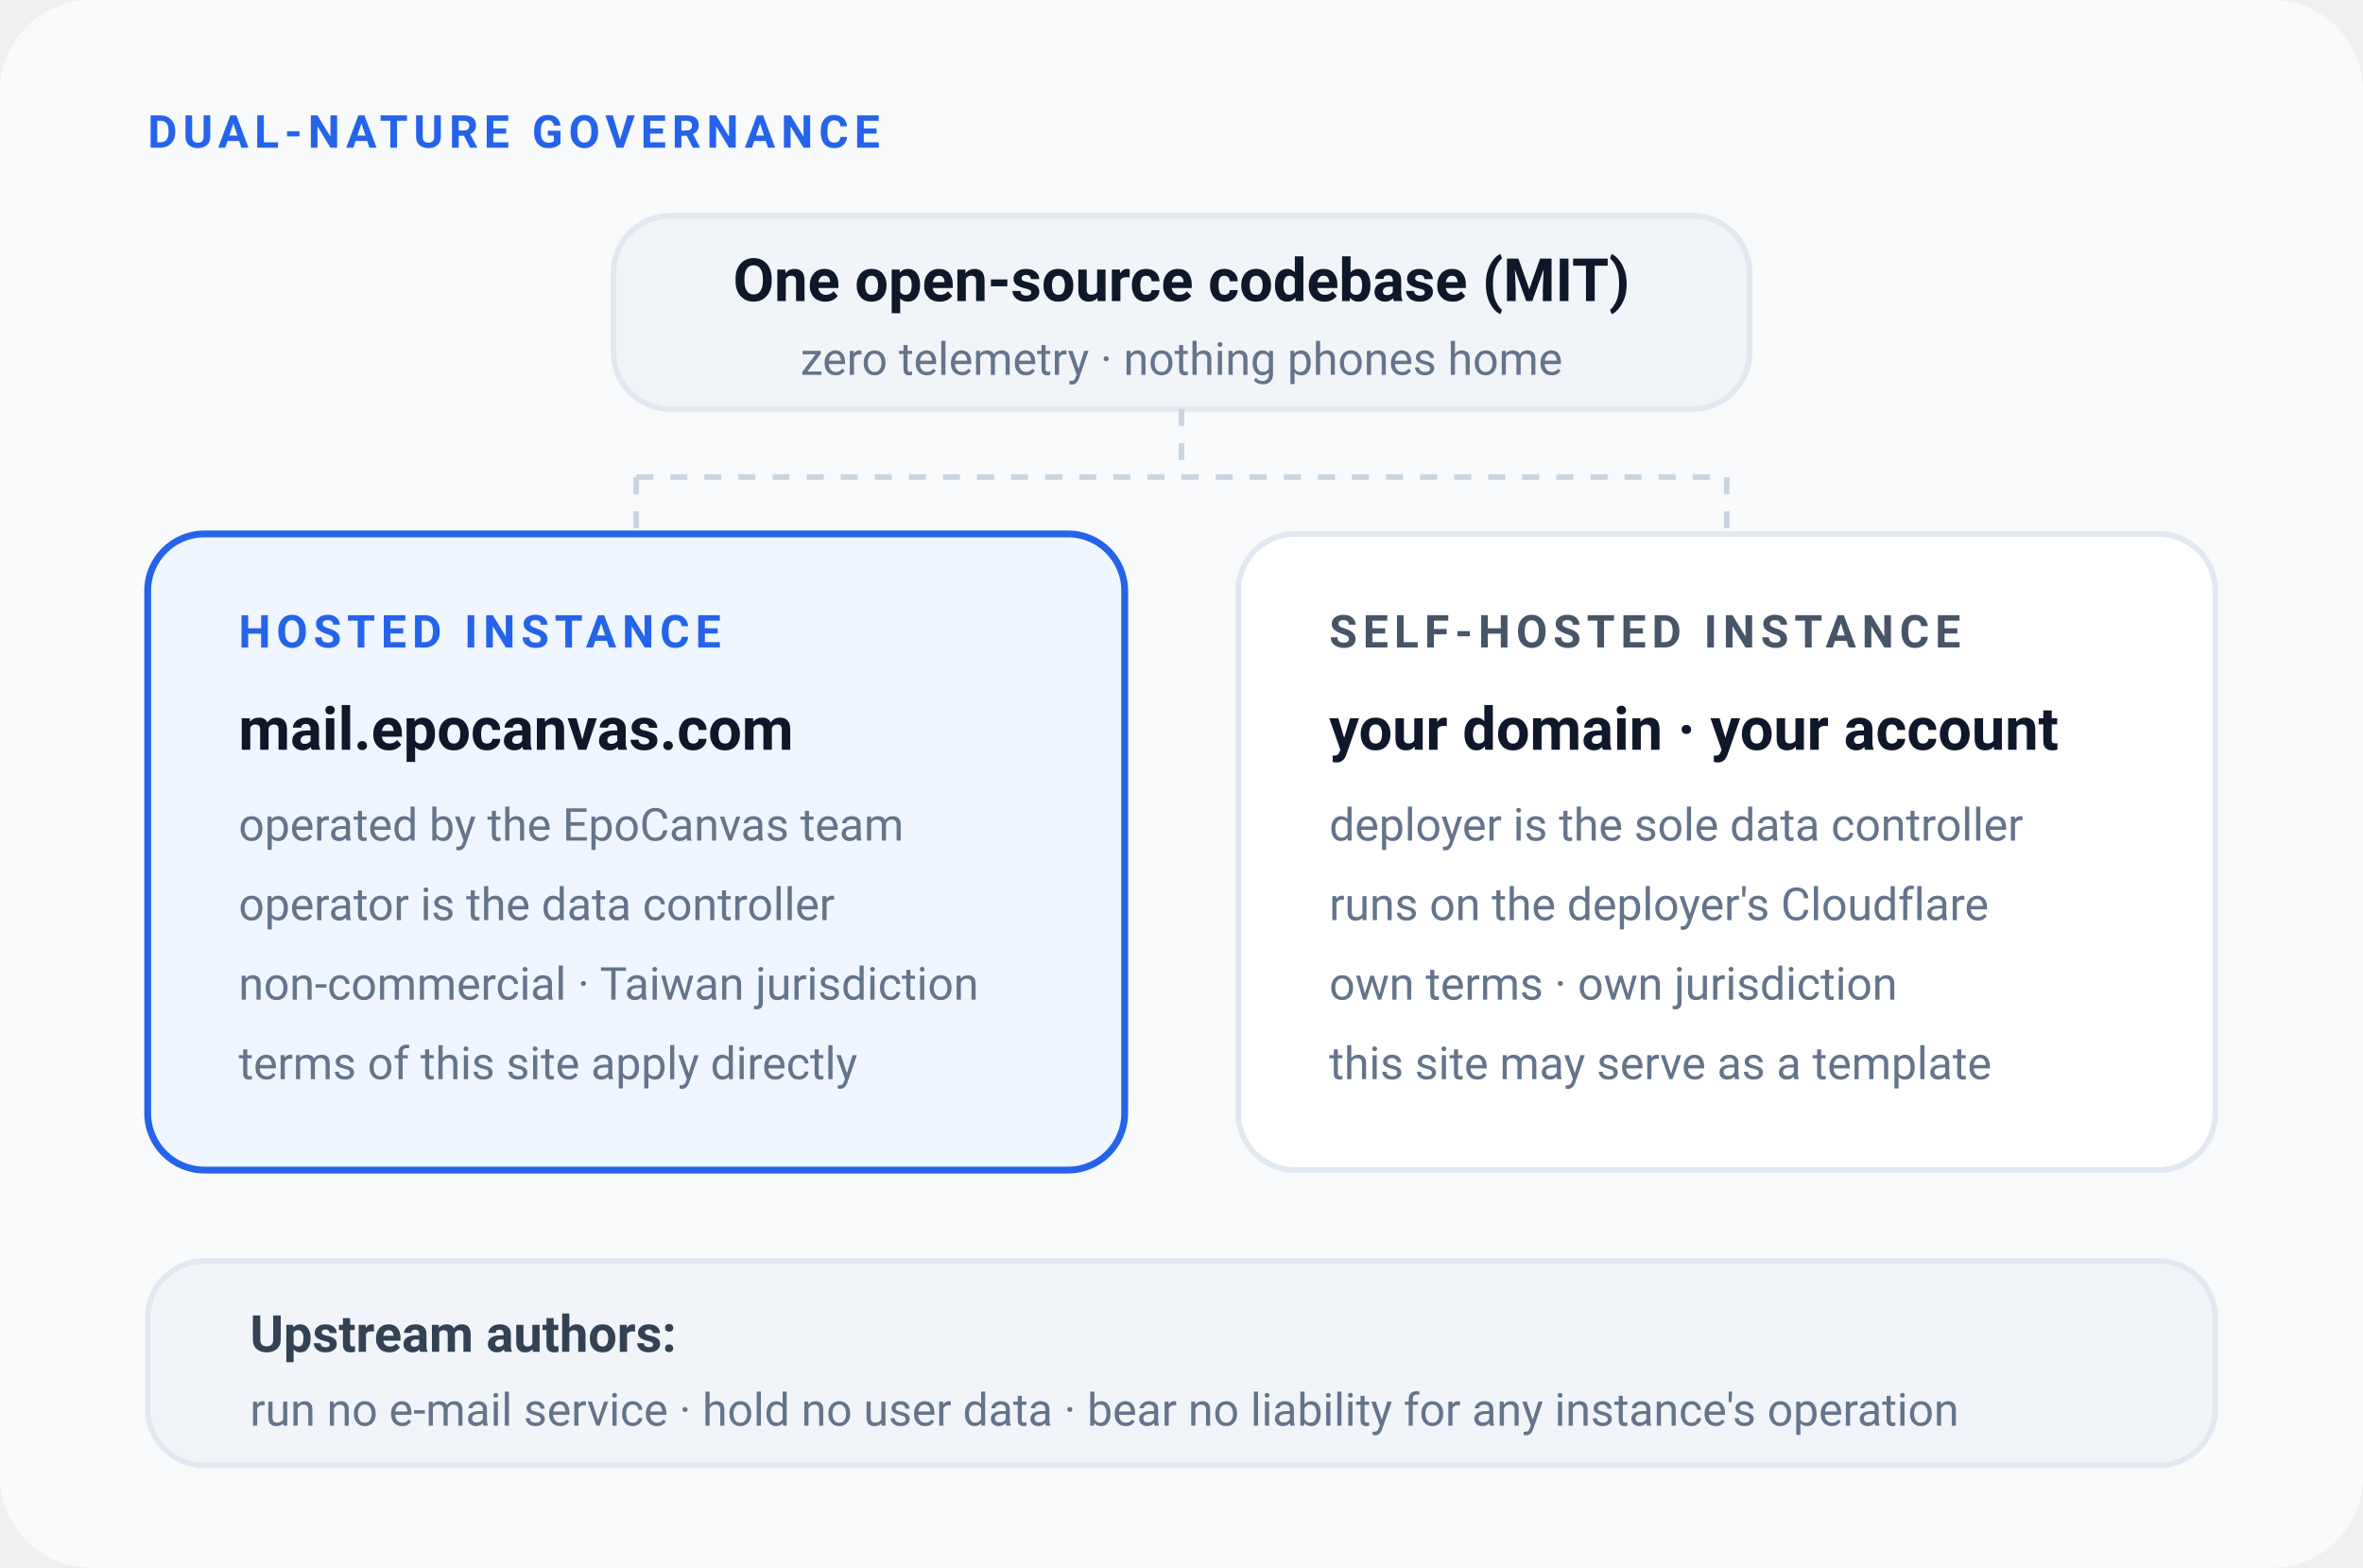
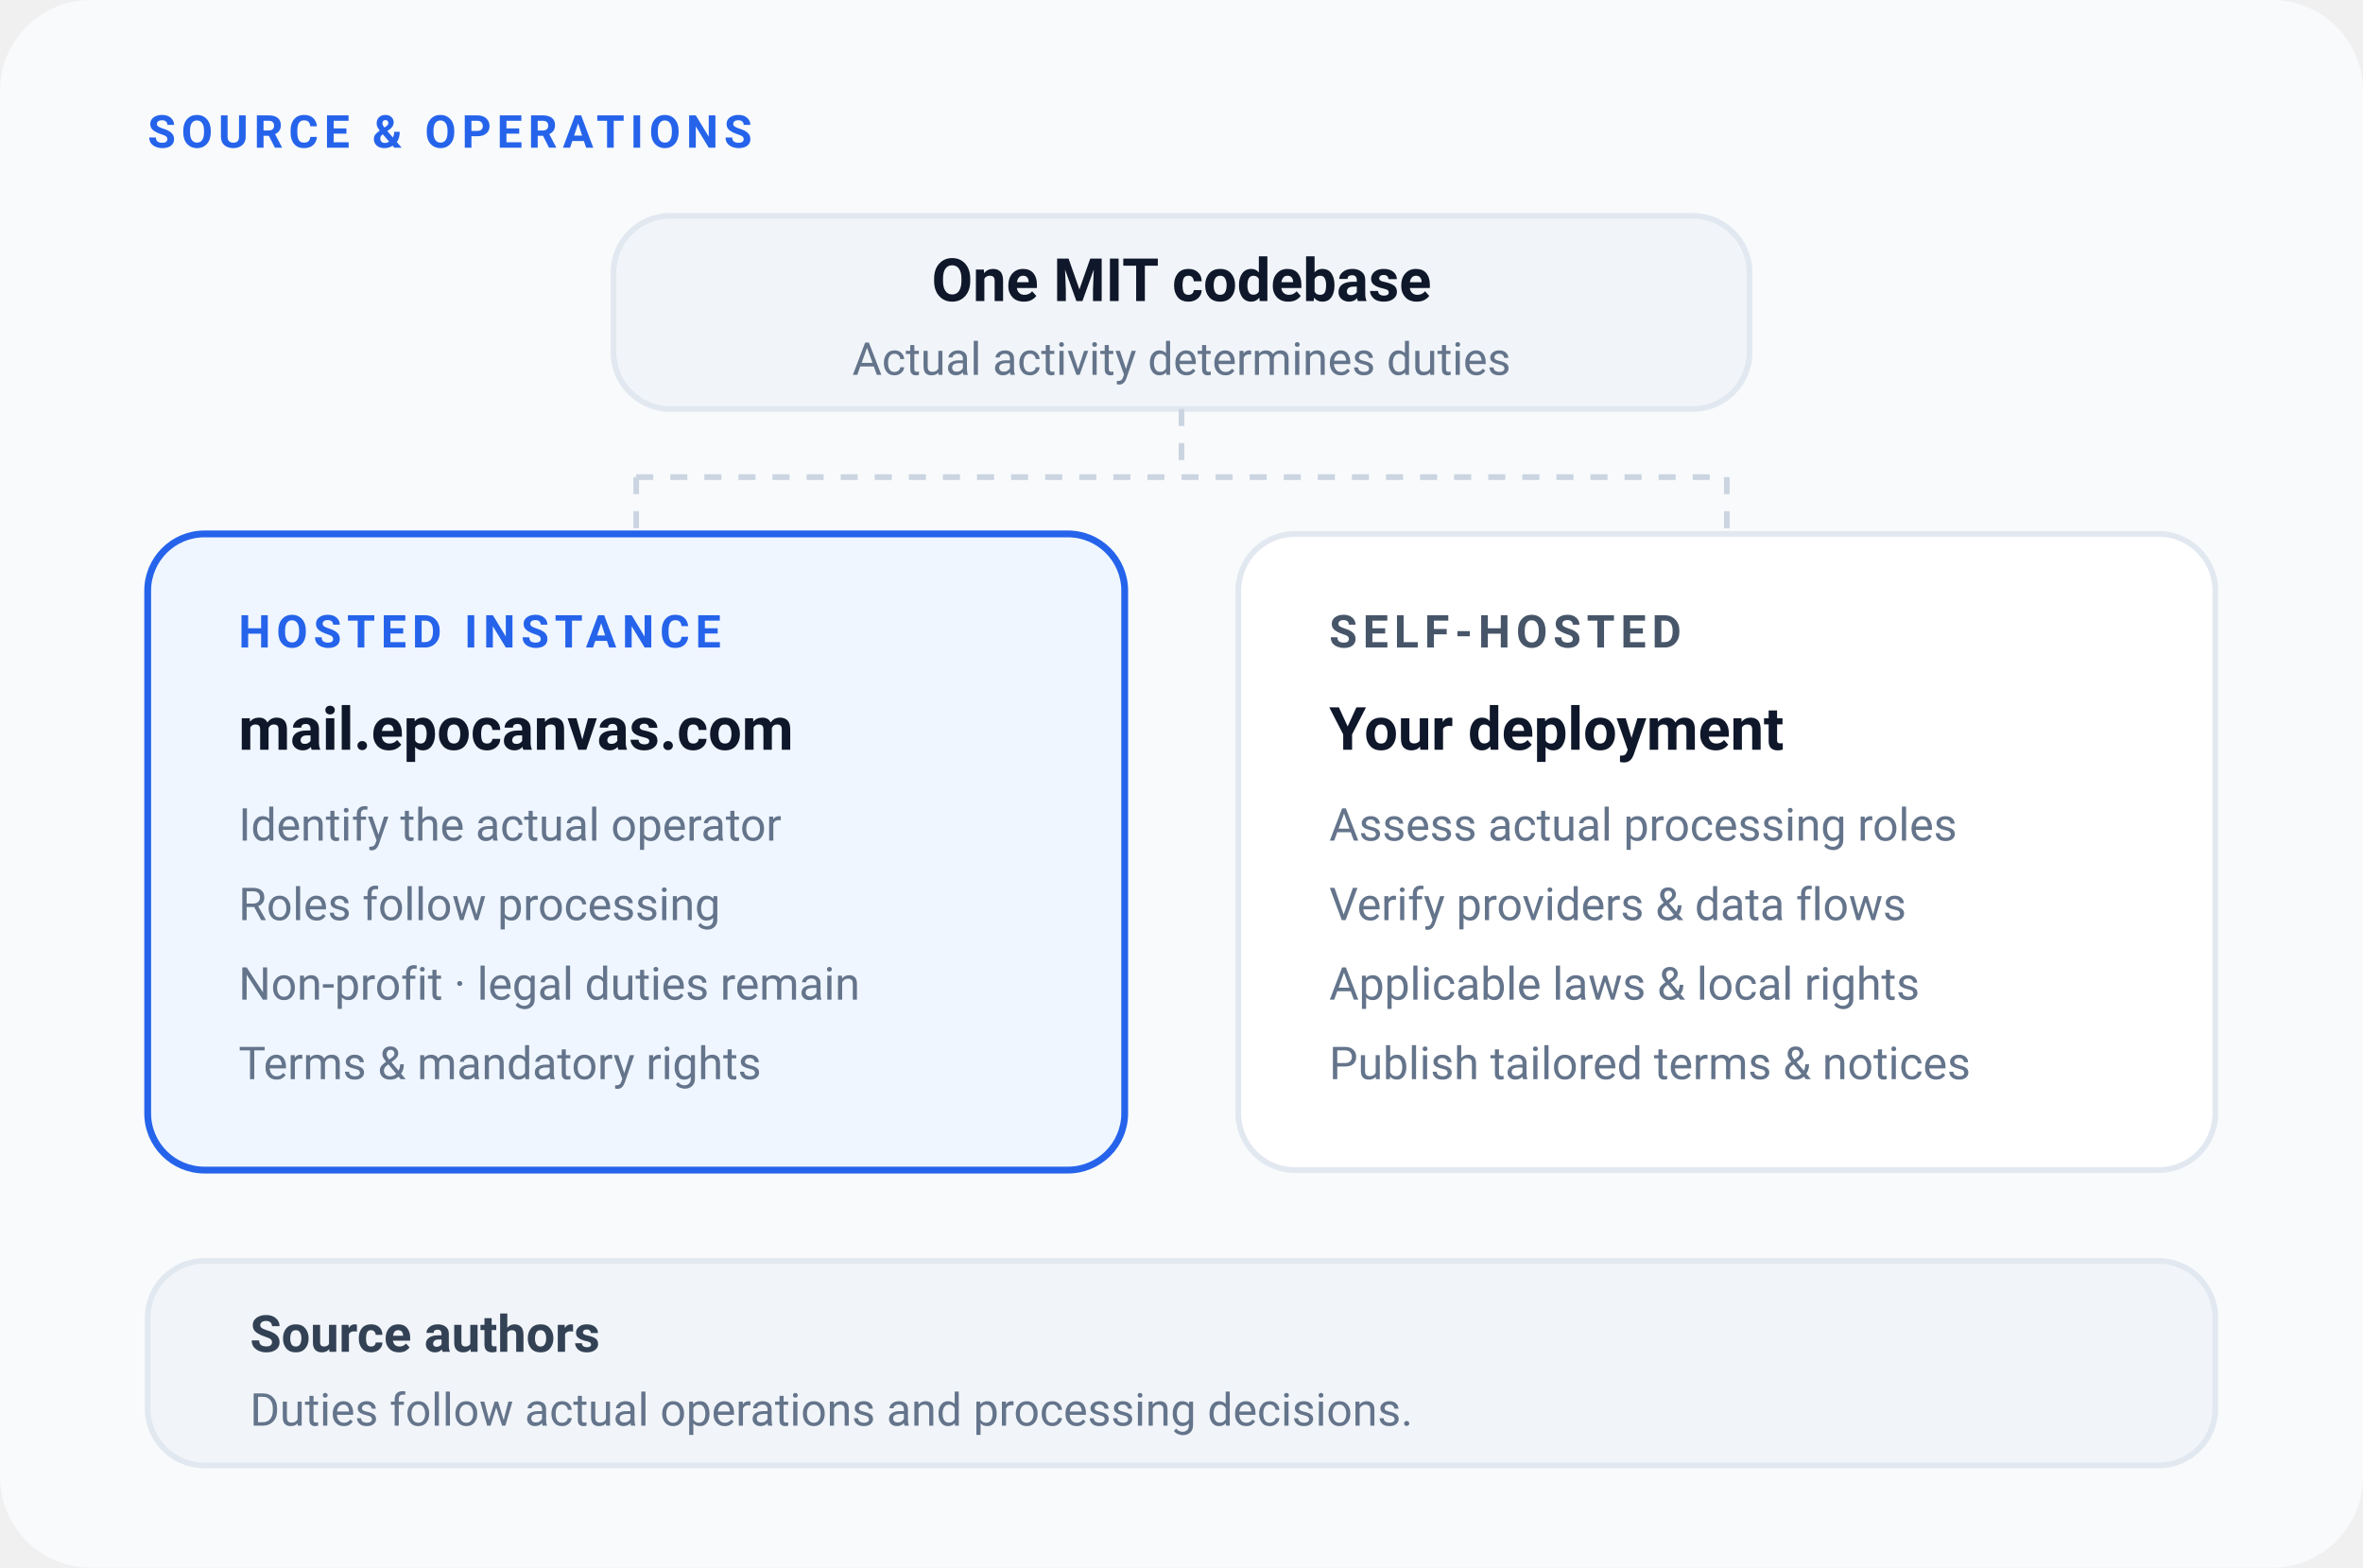
- <svg xmlns="http://www.w3.org/2000/svg" width="416" height="276" viewBox="0 0 416 276" role="img" aria-label="Dual-nature governance: one MIT-licensed codebase, two independent operation tracks with different data controllers">
+ <svg xmlns="http://www.w3.org/2000/svg" width="416" height="276" viewBox="0 0 416 276" role="img" aria-label="Hosted and self-hosted deployments of one MIT codebase: duties follow actual operations and processing decisions.">
  <style>
    .bg { fill: #f8fafc; }
    .card { fill: #ffffff; stroke: #e2e8f0; stroke-width: 1; }
    .hosted { fill: #eff6ff; stroke: #2563eb; stroke-width: 1.2; }
    .self { fill: #ffffff; stroke: #e2e8f0; stroke-width: 1; }
    .base { fill: #f1f5f9; stroke: #e2e8f0; stroke-width: 1; }
    .chip { fill: #f1f5f9; stroke: #e2e8f0; stroke-width: 1; }
    .t { font: 600 10.5px -apple-system, 'Segoe UI', Roboto, 'PingFang TC', 'Microsoft JhengHei', 'Noto Sans', sans-serif; fill: #0f172a; }
    .b { font: 400 8px -apple-system, 'Segoe UI', Roboto, 'PingFang TC', 'Microsoft JhengHei', 'Noto Sans', sans-serif; fill: #64748b; }
    .tag { font: 600 8px -apple-system, 'Segoe UI', Roboto, 'PingFang TC', 'Microsoft JhengHei', 'Noto Sans', sans-serif; letter-spacing: 1px; fill: #2563eb; }
    .tagg { font: 600 8px -apple-system, 'Segoe UI', Roboto, 'PingFang TC', 'Microsoft JhengHei', 'Noto Sans', sans-serif; letter-spacing: 1px; fill: #475569; }
    .bt { font: 600 9px -apple-system, 'Segoe UI', Roboto, 'PingFang TC', 'Microsoft JhengHei', 'Noto Sans', sans-serif; fill: #334155; }
    .mid { stroke: #cbd5e1; stroke-width: 1; stroke-dasharray: 3 3; }
    @media (prefers-color-scheme: dark) {
      .bg { fill: #0b0f19; }
      .card { fill: #111827; stroke: #1e293b; }
      .hosted { fill: rgba(59,130,246,0.10); stroke: #3b82f6; }
      .self { fill: #111827; stroke: #1e293b; }
      .base { fill: #111827; stroke: #1e293b; }
      .chip { fill: #111827; stroke: #1e293b; }
      .t { fill: #f1f5f9; }
      .b { fill: #94a3b8; }
      .tag { fill: #60a5fa; }
      .tagg { fill: #94a3b8; }
      .bt { fill: #cbd5e1; }
      .mid { stroke: #334155; }
    }
  </style>
  <rect class="bg" width="416" height="276" rx="16" />
-   <text class="tag" x="26" y="26">DUAL-NATURE GOVERNANCE</text>
+   <text class="tag" x="26" y="26">SOURCE &amp; OPERATIONS</text>
  <rect class="chip" x="108" y="38" width="200" height="34" rx="10" />
-   <text class="t" x="208" y="53" text-anchor="middle" font-size="9.5">One open-source codebase (MIT)</text>
-   <text class="b" x="208" y="66" text-anchor="middle">zero telemetry · nothing phones home</text>
+   <text class="t" x="208" y="53" text-anchor="middle" font-size="9.5">One MIT codebase</text>
+   <text class="b" x="208" y="66" text-anchor="middle">Actual activity determines duties</text>
  <line class="mid" x1="208" y1="72" x2="208" y2="84" />
  <line class="mid" x1="112" y1="84" x2="304" y2="84" />
  <line class="mid" x1="112" y1="84" x2="112" y2="94" />
  <line class="mid" x1="304" y1="84" x2="304" y2="94" />
  <rect class="hosted" x="26" y="94" width="172" height="112" rx="10" />
  <text class="tag" x="42" y="114">HOSTED INSTANCE</text>
  <text class="t" x="42" y="132" font-size="9.5">mail.epocanvas.com</text>
-   <text class="b" x="42" y="148">operated by the EpoCanvas team</text>
-   <text class="b" x="42" y="162">operator is the data controller</text>
-   <text class="b" x="42" y="176">non-commercial · Taiwan jurisdiction</text>
-   <text class="b" x="42" y="190">terms of this site apply directly</text>
+   <text class="b" x="42" y="148">Identify the actual operator</text>
+   <text class="b" x="42" y="162">Roles follow processing</text>
+   <text class="b" x="42" y="176">Non-profit · legal duties remain</text>
+   <text class="b" x="42" y="190">Terms &amp; mandatory rights</text>
  <rect class="self" x="218" y="94" width="172" height="112" rx="10" />
-   <text class="tagg" x="234" y="114">SELF-HOSTED INSTANCE</text>
-   <text class="t" x="234" y="132" font-size="9.5">your domain · your account</text>
-   <text class="b" x="234" y="148">deployer is the sole data controller</text>
-   <text class="b" x="234" y="162">runs on the deployer's Cloudflare</text>
-   <text class="b" x="234" y="176">own terms · own jurisdiction</text>
-   <text class="b" x="234" y="190">this site may serve as a template</text>
+   <text class="tagg" x="234" y="114">SELF-HOSTED</text>
+   <text class="t" x="234" y="132" font-size="9.5">Your deployment</text>
+   <text class="b" x="234" y="148">Assess actual processing roles</text>
+   <text class="b" x="234" y="162">Verify providers &amp; data flows</text>
+   <text class="b" x="234" y="176">Applicable laws &amp; local rights</text>
+   <text class="b" x="234" y="190">Publish tailored terms &amp; notices</text>
  <rect class="base" x="26" y="222" width="364" height="36" rx="10" />
-   <text class="bt" x="44" y="238">Upstream authors:</text>
-   <text class="b" x="44" y="251">run no e-mail service · hold no user data · bear no liability for any instance's operation</text>
+   <text class="bt" x="44" y="238">Source authors</text>
+   <text class="b" x="44" y="251">Duties follow actual operations and processing decisions.</text>
</svg>
